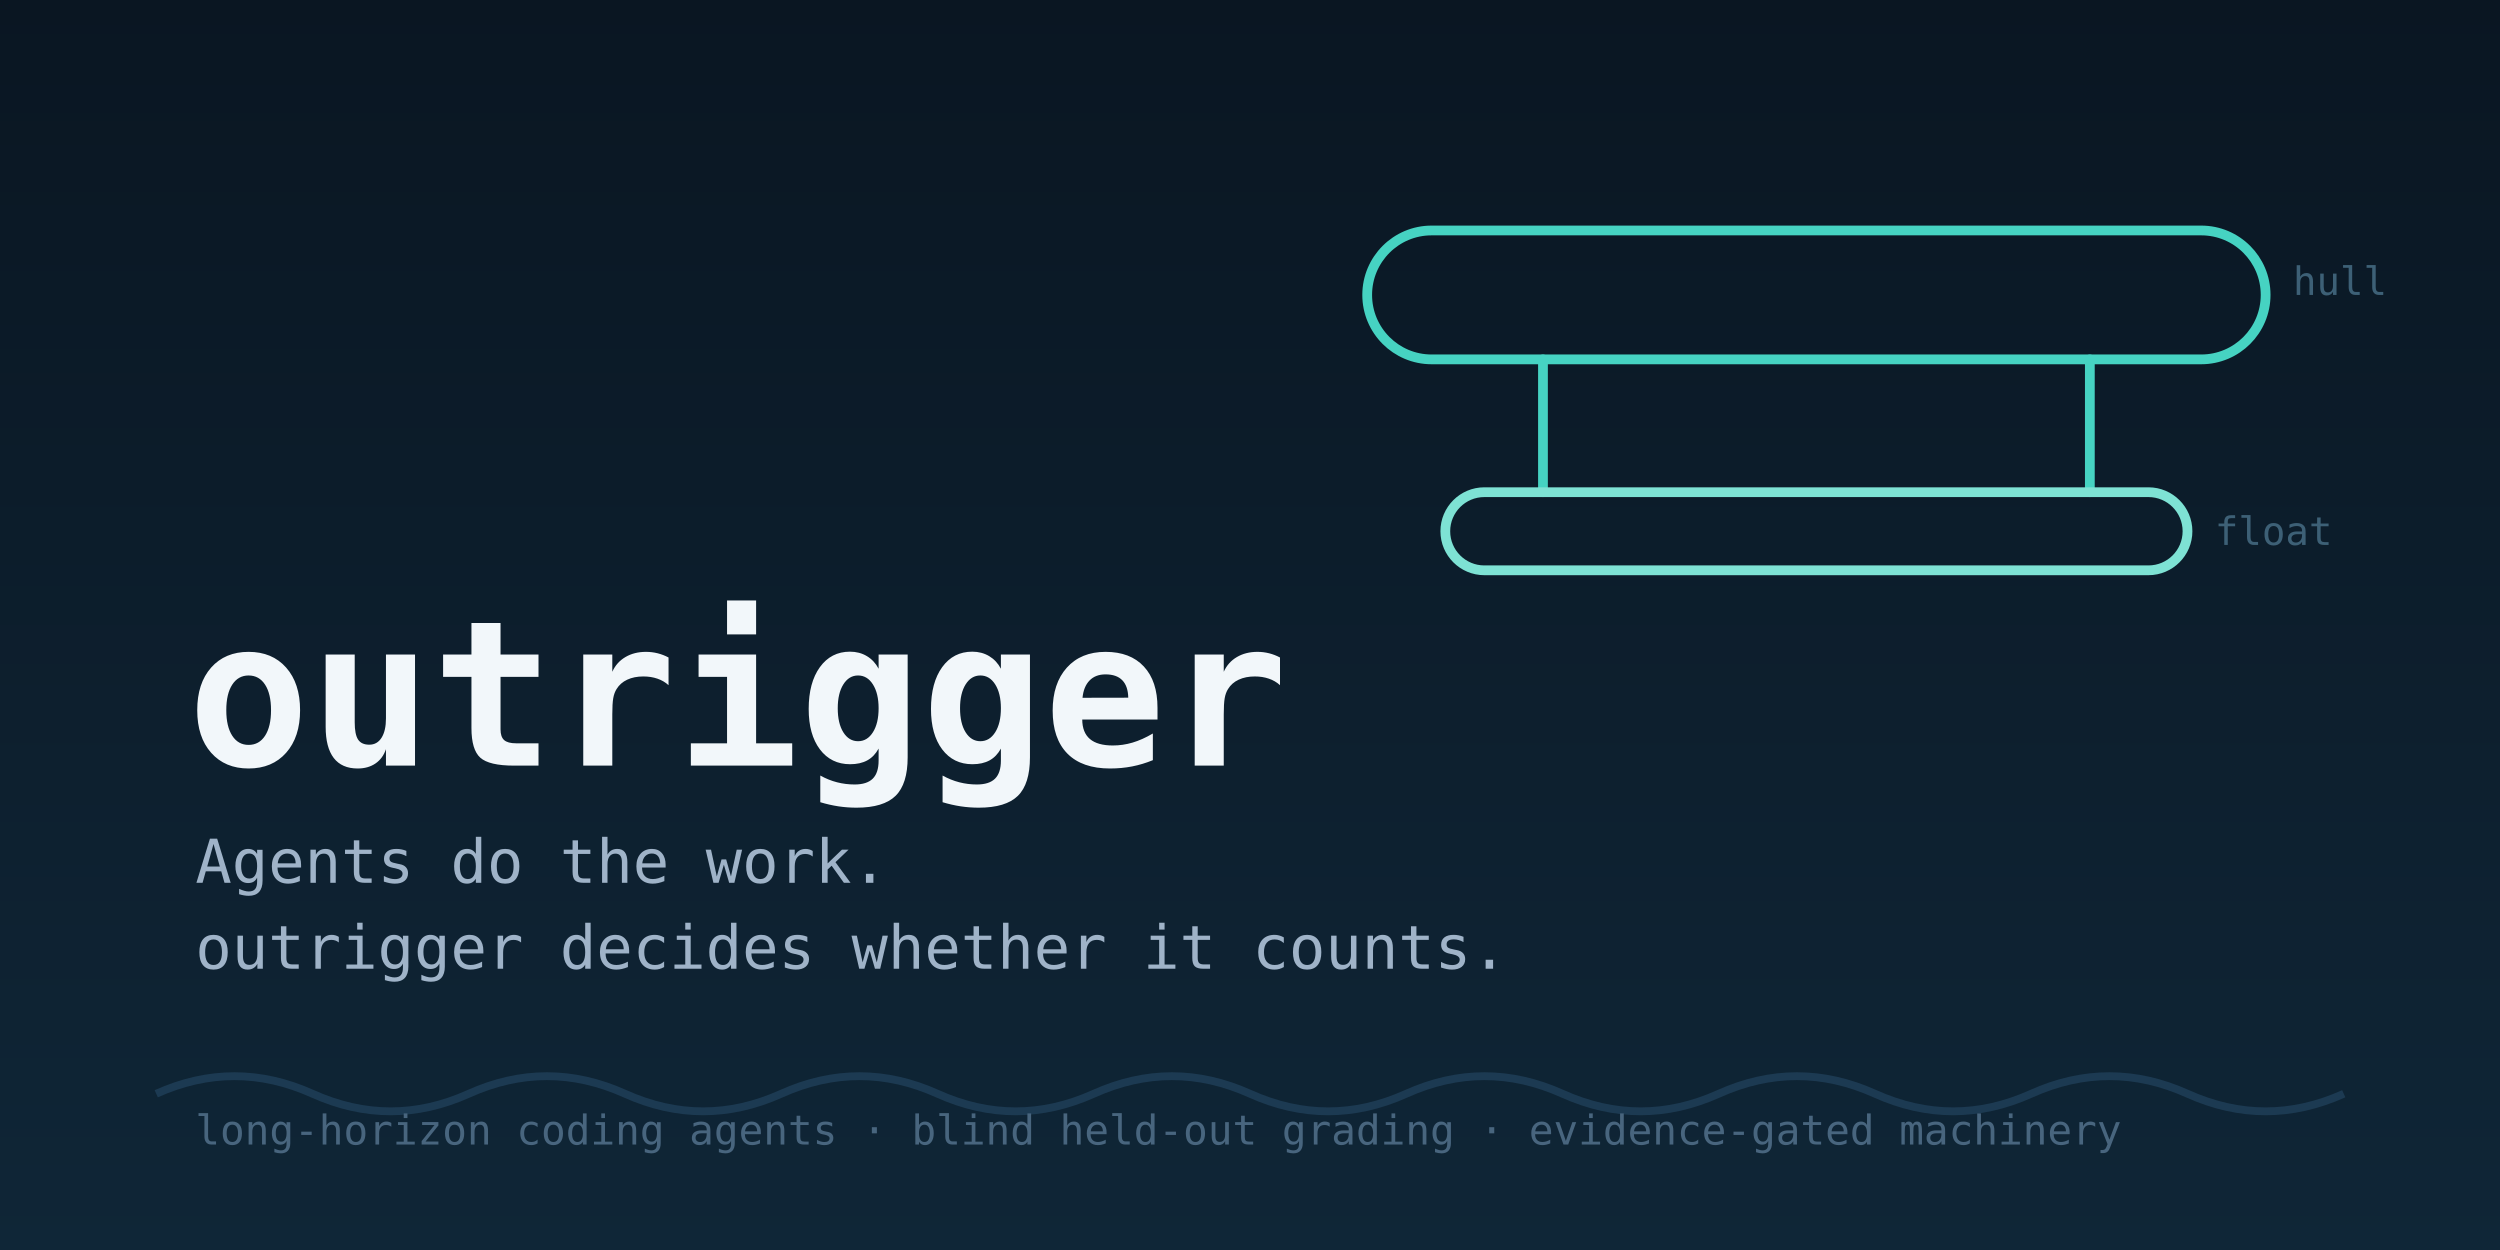
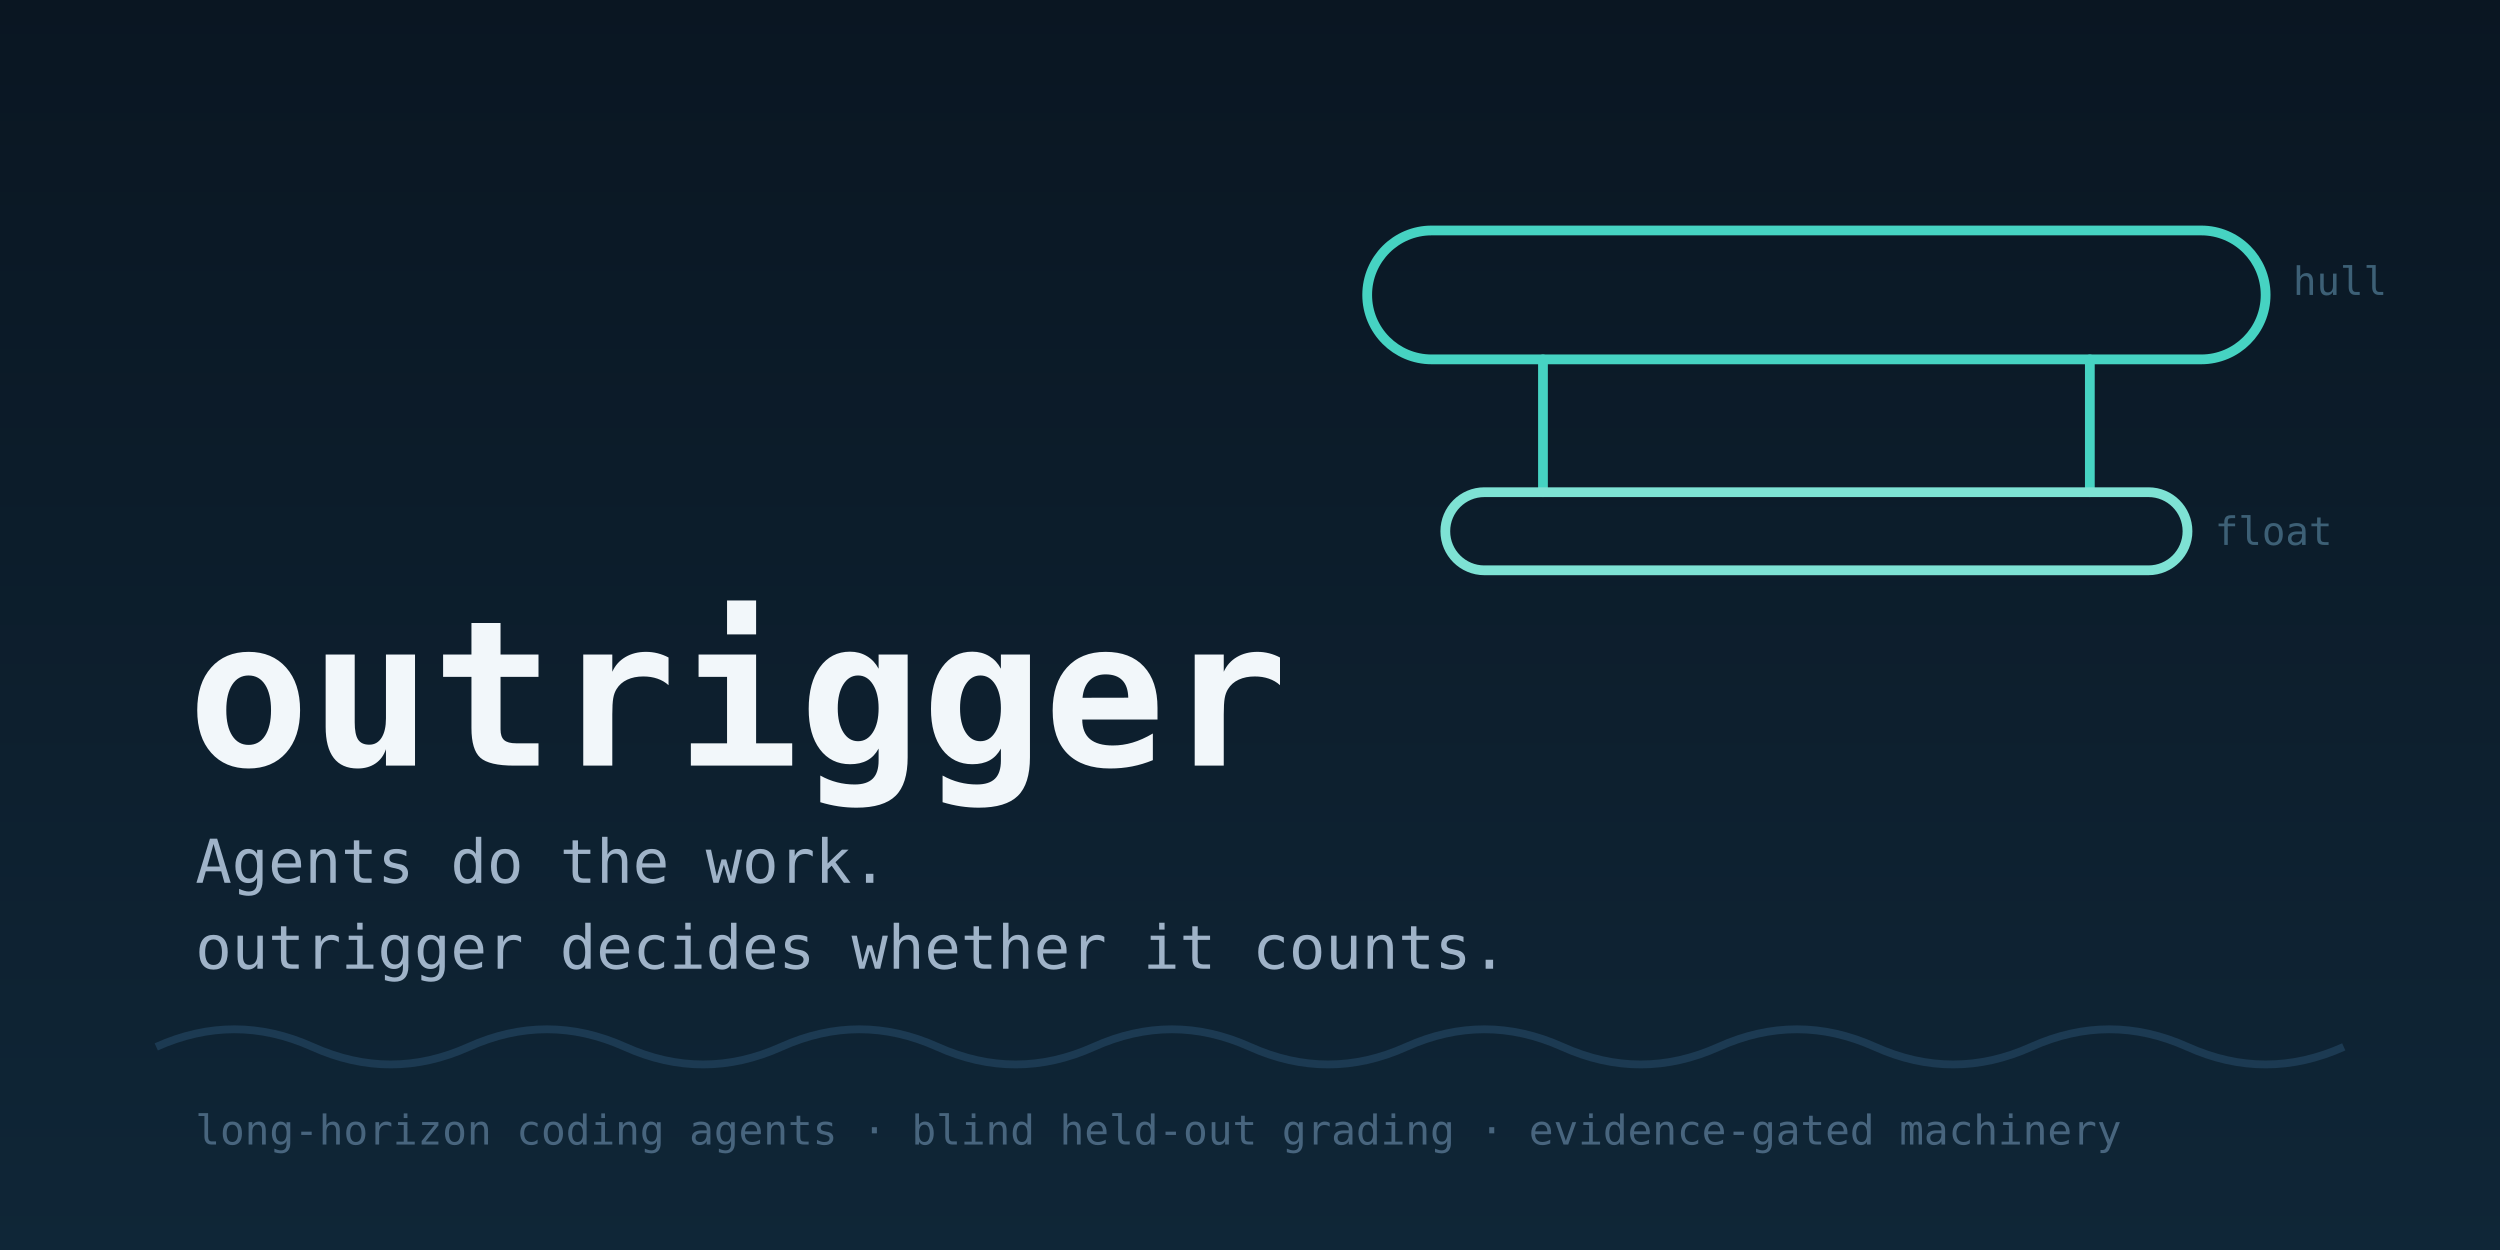
<svg xmlns="http://www.w3.org/2000/svg" width="1280" height="640" viewBox="0 0 1280 640">
  <defs>
    <linearGradient id="bg" x1="0" y1="0" x2="0" y2="1">
      <stop offset="0" stop-color="#0a1622" />
      <stop offset="1" stop-color="#0f2637" />
    </linearGradient>
  </defs>
  <rect width="1280" height="640" fill="url(#bg)" />
  <g stroke="#46d3c2" stroke-width="5" fill="none" stroke-linecap="round">
    <rect x="700" y="118" width="460" height="66" rx="33" />
    <line x1="790" y1="184" x2="790" y2="252" />
    <line x1="1070" y1="184" x2="1070" y2="252" />
    <rect x="740" y="252" width="380" height="40" rx="20" stroke="#7ee2d4" />
  </g>
  <text x="1174" y="151" font-family="Menlo, monospace" font-size="20" fill="#3d6076" text-anchor="start">hull</text>
  <text x="1134" y="279" font-family="Menlo, monospace" font-size="20" fill="#3d6076" text-anchor="start">float</text>
-   <path d="M 80 560 q 40 -18 80 0 t 80 0 t 80 0 t 80 0 t 80 0 t 80 0 t 80 0 t 80 0 t 80 0 t 80 0 t 80 0 t 80 0 t 80 0 t 80 0" stroke="#1c3a52" stroke-width="4" fill="none" />
+   <path d="M 80 536 q 40 -18 80 0 t 80 0 t 80 0 t 80 0 t 80 0 t 80 0 t 80 0 t 80 0 t 80 0 t 80 0 t 80 0 t 80 0 t 80 0 t 80 0" stroke="#1c3a52" stroke-width="4" fill="none" />
  <text x="96" y="392" font-family="Menlo, monospace" font-size="104" font-weight="bold" fill="#f2f7fa">outrigger</text>
  <text x="100" y="452" font-family="Menlo, monospace" font-size="31" fill="#9fb3c8">Agents do the work.</text>
  <text x="100" y="496" font-family="Menlo, monospace" font-size="31" fill="#9fb3c8">outrigger decides whether it counts.</text>
  <text x="100" y="586" font-family="Menlo, monospace" font-size="21" fill="#48657e">long-horizon coding agents · blind held-out grading · evidence-gated machinery</text>
</svg>
